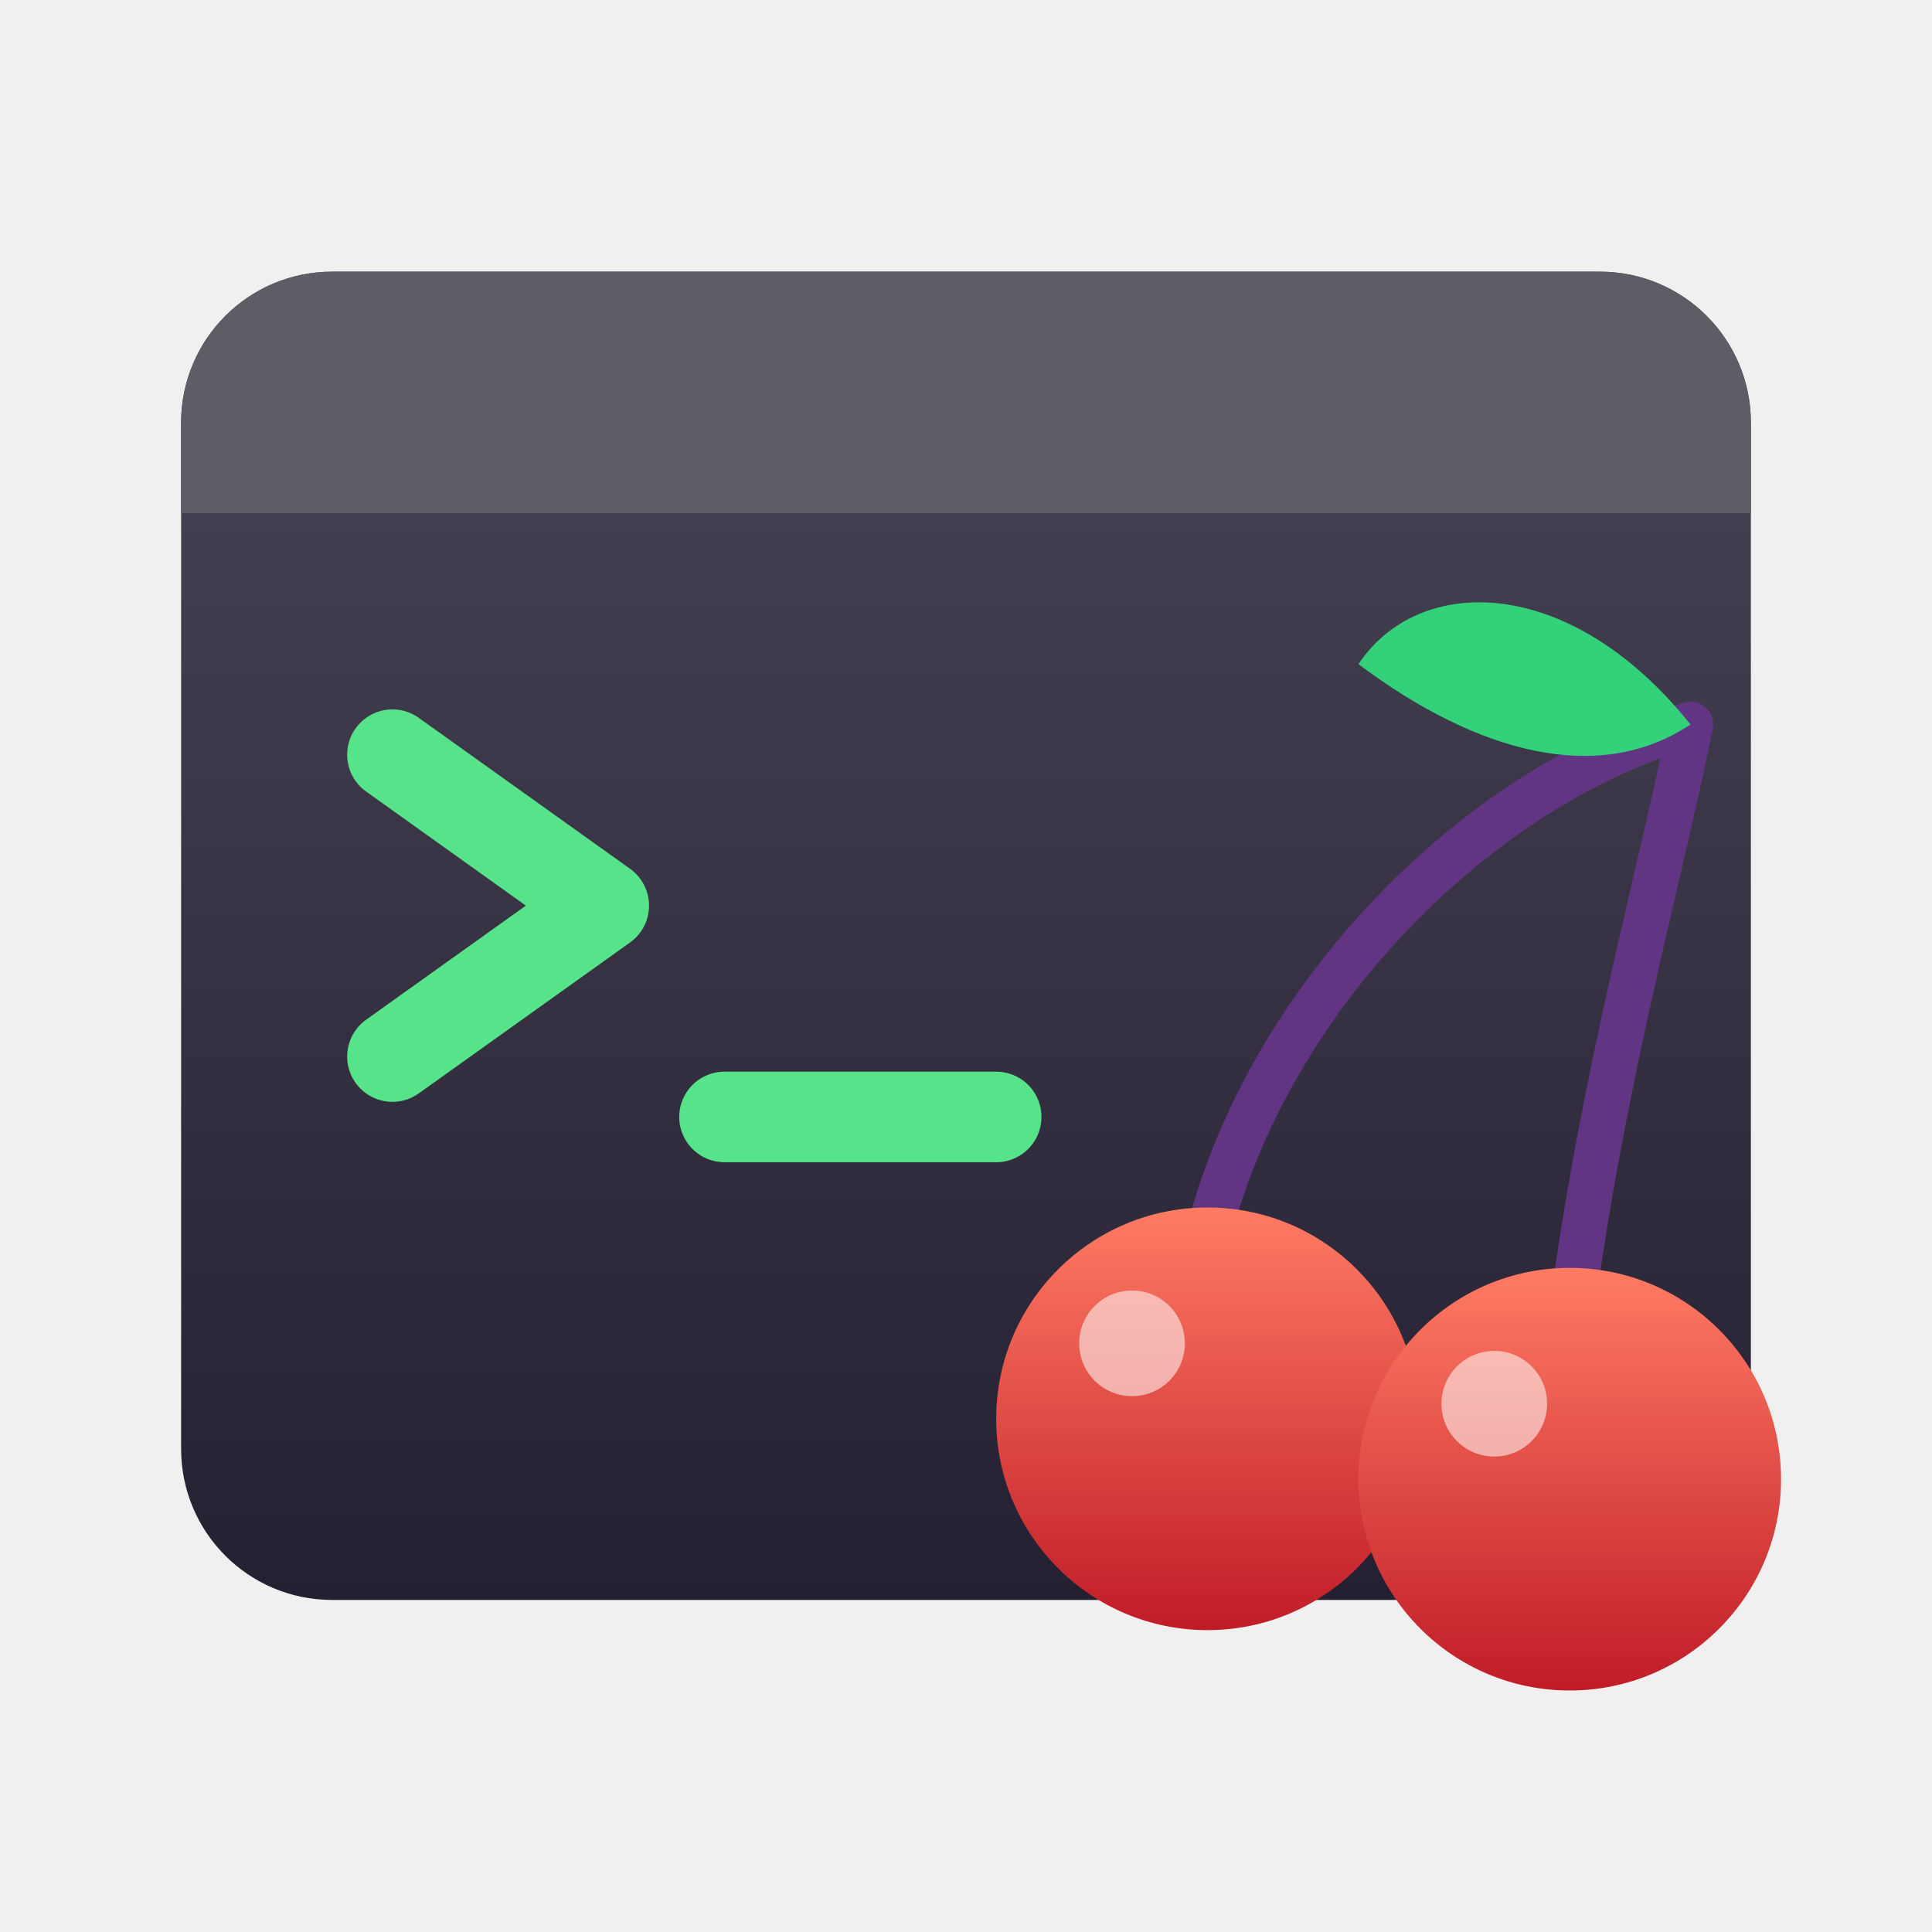
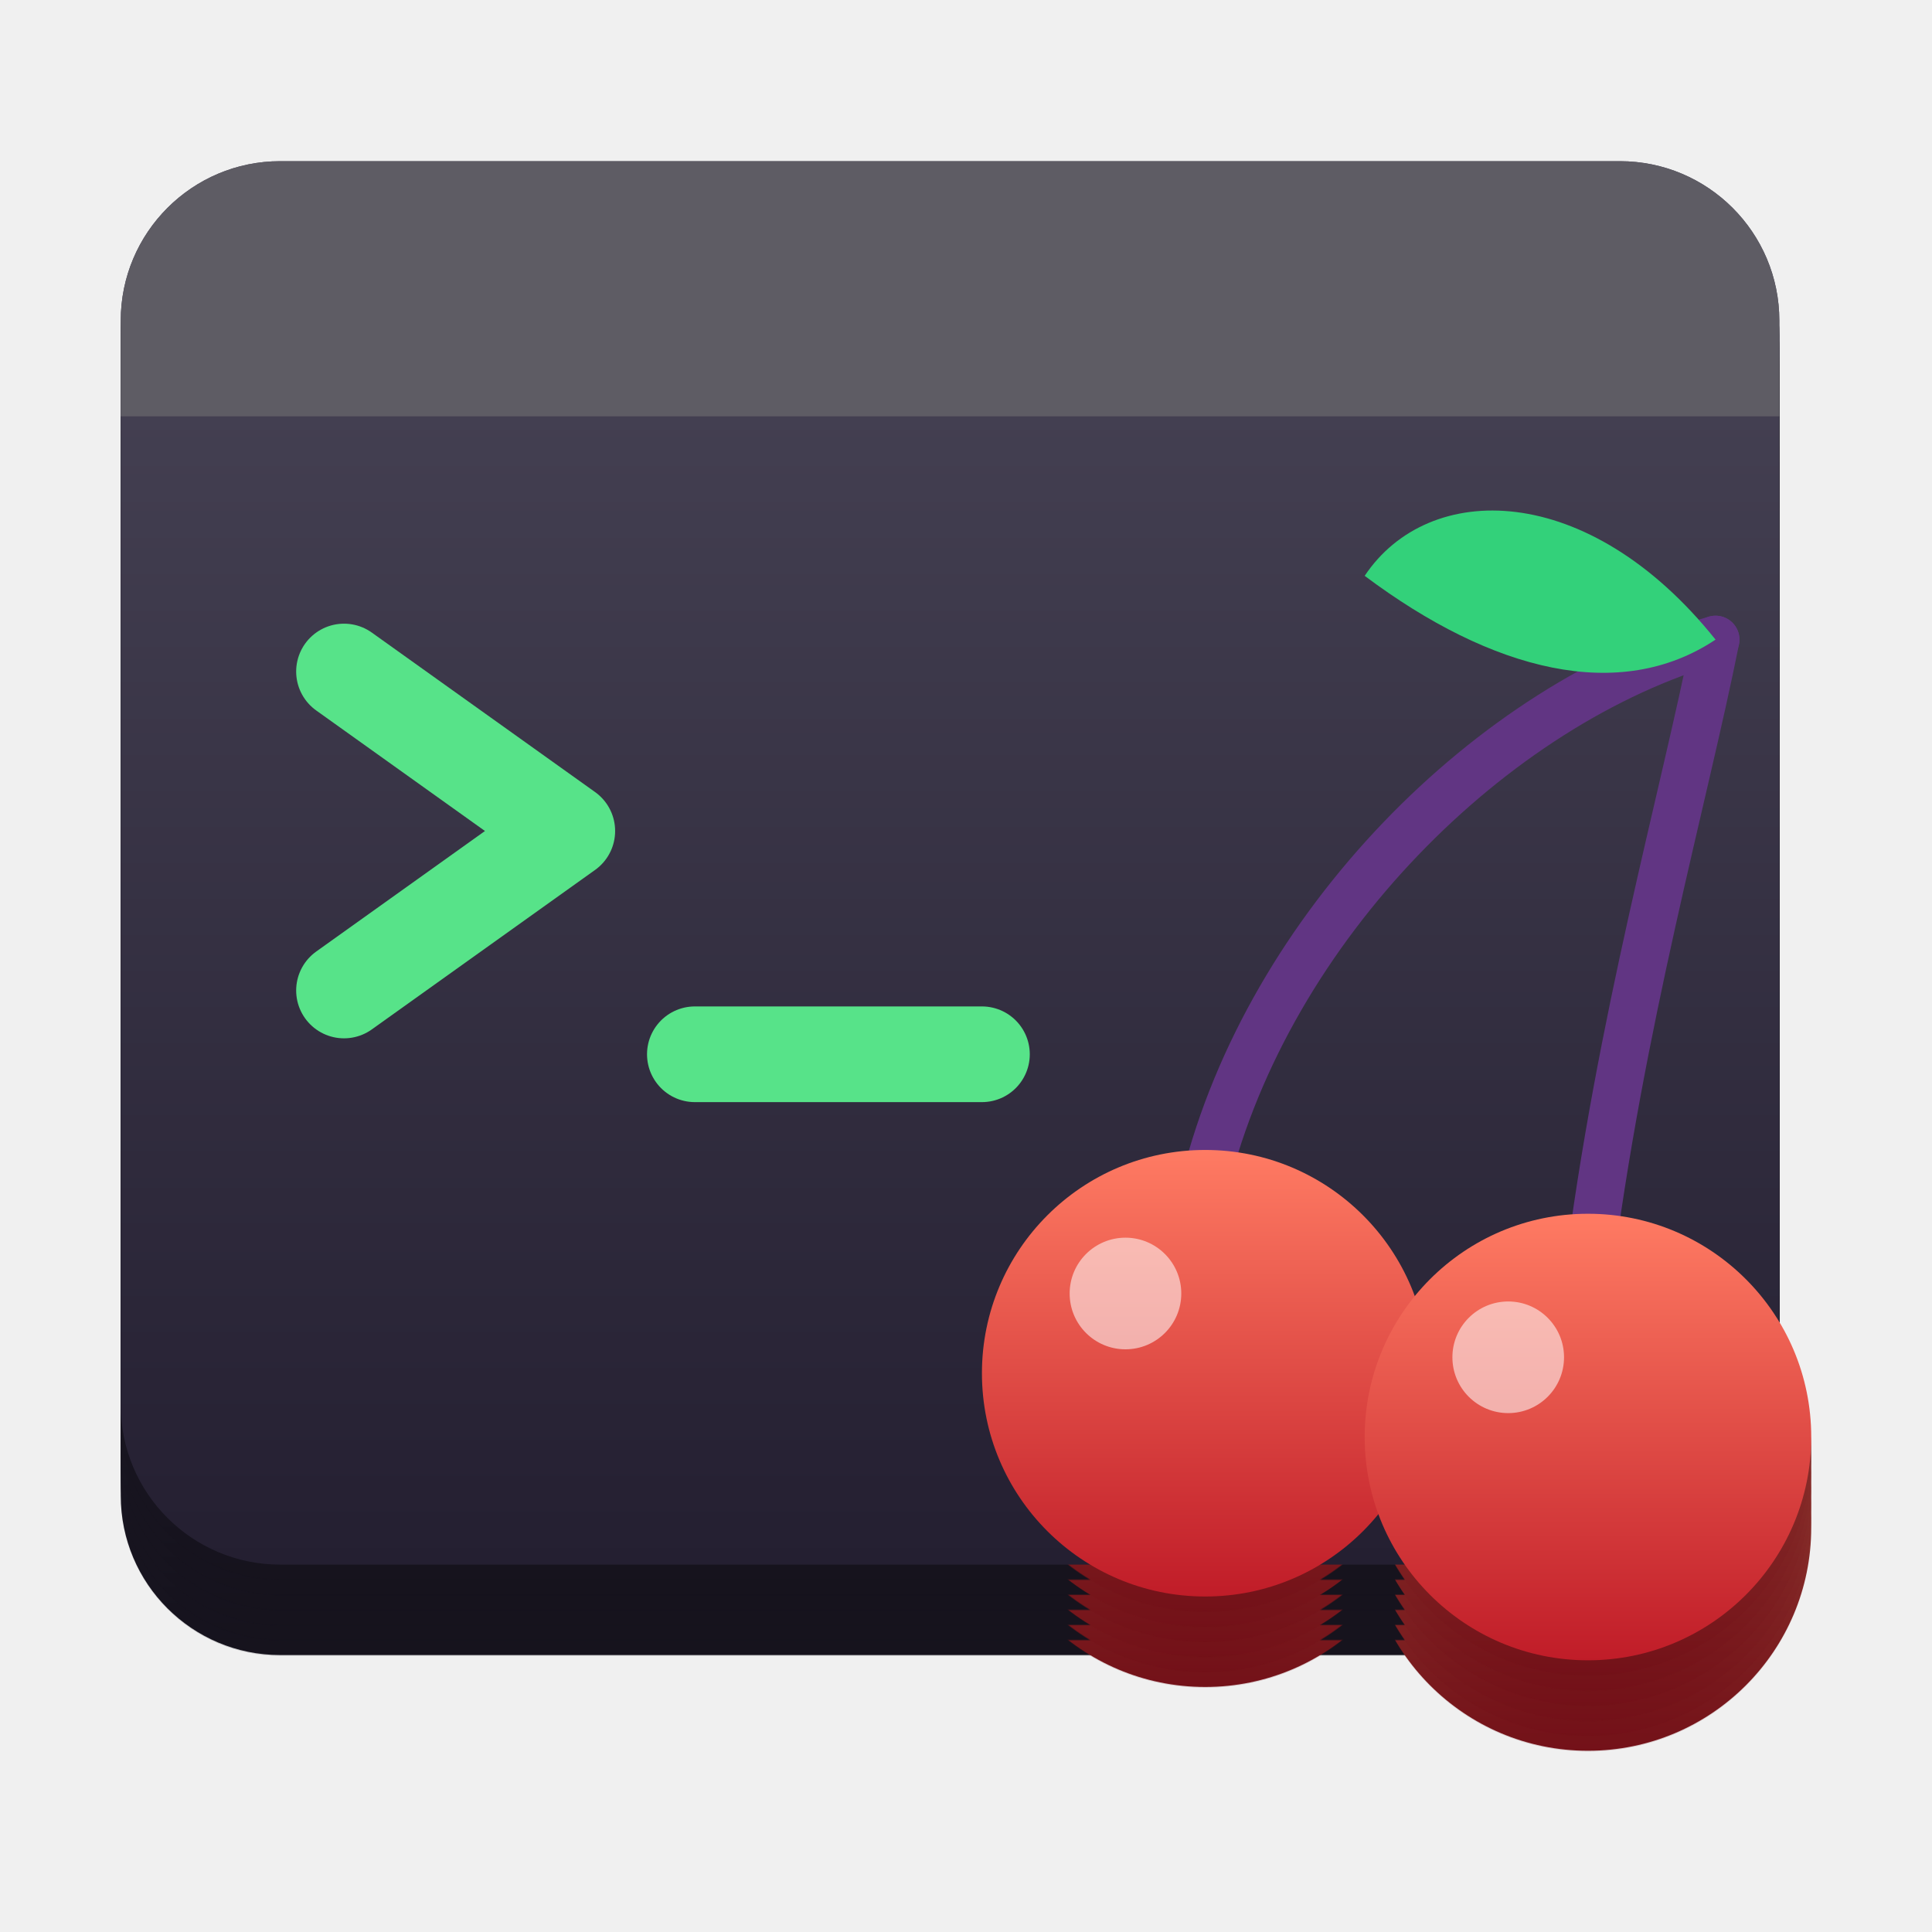
<svg xmlns="http://www.w3.org/2000/svg" width="128" height="128" viewBox="0 0 128 128">
  <defs>
-     <linearGradient id="w" x1="0" y1="0" x2="0" y2="1">
-       <stop offset="0" stop-color="#4a4658" />
-       <stop offset="1" stop-color="#241f31" />
-     </linearGradient>
-     <linearGradient id="r" x1="0" y1="0" x2="0" y2="1">
-       <stop offset="0" stop-color="#ff7b63" />
-       <stop offset="1" stop-color="#c01c28" />
-     </linearGradient>
+     <filter id="shrimp-depth" x="-5%" y="-5%" width="110%" height="115%" color-interpolation-filters="sRGB">
+       <feComponentTransfer in="SourceGraphic" result="dark">
+         <feFuncR type="linear" slope="0.6" />
+         <feFuncG type="linear" slope="0.6" />
+         <feFuncB type="linear" slope="0.6" />
+       </feComponentTransfer>
+       <feOffset in="dark" dy="1" result="o1" />
+       <feOffset in="dark" dy="2" result="o2" />
+       <feOffset in="dark" dy="3" result="o3" />
+       <feOffset in="dark" dy="4" result="o4" />
+       <feOffset in="dark" dy="5" result="o5" />
+       <feOffset in="dark" dy="6" result="o6" />
+       <feMerge>
+         <feMergeNode in="o6" />
+         <feMergeNode in="o5" />
+         <feMergeNode in="o4" />
+         <feMergeNode in="o3" />
+         <feMergeNode in="o2" />
+         <feMergeNode in="o1" />
+         <feMergeNode in="SourceGraphic" />
+       </feMerge>
+     </filter>
  </defs>
-   <rect x="12" y="18" width="104" height="88" rx="10" fill="url(#w)" />
-   <path d="M12 28 a10 10 0 0 1 10 -10 H106 a10 10 0 0 1 10 10 V34 H12Z" fill="#5e5c64" />
-   <g fill="none" stroke="#57e389" stroke-width="6" stroke-linecap="round" stroke-linejoin="round">
-     <path d="M26 50 L40 60 L26 70" />
-     <path d="M48 74 H66" />
+   <g filter="url(#shrimp-depth)">
+     <g transform="translate(-4.68 -8.34) scale(1.0566)">
+       <defs>
+         <linearGradient id="w" x1="0" y1="0" x2="0" y2="1">
+           <stop offset="0" stop-color="#4a4658" />
+           <stop offset="1" stop-color="#241f31" />
+         </linearGradient>
+         <linearGradient id="r" x1="0" y1="0" x2="0" y2="1">
+           <stop offset="0" stop-color="#ff7b63" />
+           <stop offset="1" stop-color="#c01c28" />
+         </linearGradient>
+       </defs>
+       <rect x="12" y="18" width="104" height="88" rx="10" fill="url(#w)" />
+       <path d="M12 28 a10 10 0 0 1 10 -10 H106 a10 10 0 0 1 10 10 V34 H12Z" fill="#5e5c64" />
+       <g fill="none" stroke="#57e389" stroke-width="6" stroke-linecap="round" stroke-linejoin="round">
+         <path d="M26 50 L40 60 L26 70" />
+         <path d="M48 74 H66" />
+       </g>
+       <g fill="none" stroke="#613583" stroke-width="3" stroke-linecap="round">
+         <path d="M80 82 C84 66 98 52 112 48" />
+         <path d="M104 88 C106 72 110 58 112 48" />
+       </g>
+       <path d="M112 48 C104 38 94 38 90 44 C98 50 106 52 112 48Z" fill="#33d17a" />
+       <circle cx="80" cy="94" r="14" fill="url(#r)" />
+       <circle cx="104" cy="98" r="14" fill="url(#r)" />
+       <circle cx="75" cy="89" r="3.5" fill="#fff" opacity=".55" />
+       <circle cx="99" cy="93" r="3.5" fill="#fff" opacity=".55" />
+     </g>
  </g>
-   <g fill="none" stroke="#613583" stroke-width="3" stroke-linecap="round">
-     <path d="M80 82 C84 66 98 52 112 48" />
-     <path d="M104 88 C106 72 110 58 112 48" />
-   </g>
-   <path d="M112 48 C104 38 94 38 90 44 C98 50 106 52 112 48Z" fill="#33d17a" />
-   <circle cx="80" cy="94" r="14" fill="url(#r)" />
-   <circle cx="104" cy="98" r="14" fill="url(#r)" />
-   <circle cx="75" cy="89" r="3.5" fill="#fff" opacity=".55" />
-   <circle cx="99" cy="93" r="3.5" fill="#fff" opacity=".55" />
</svg>
